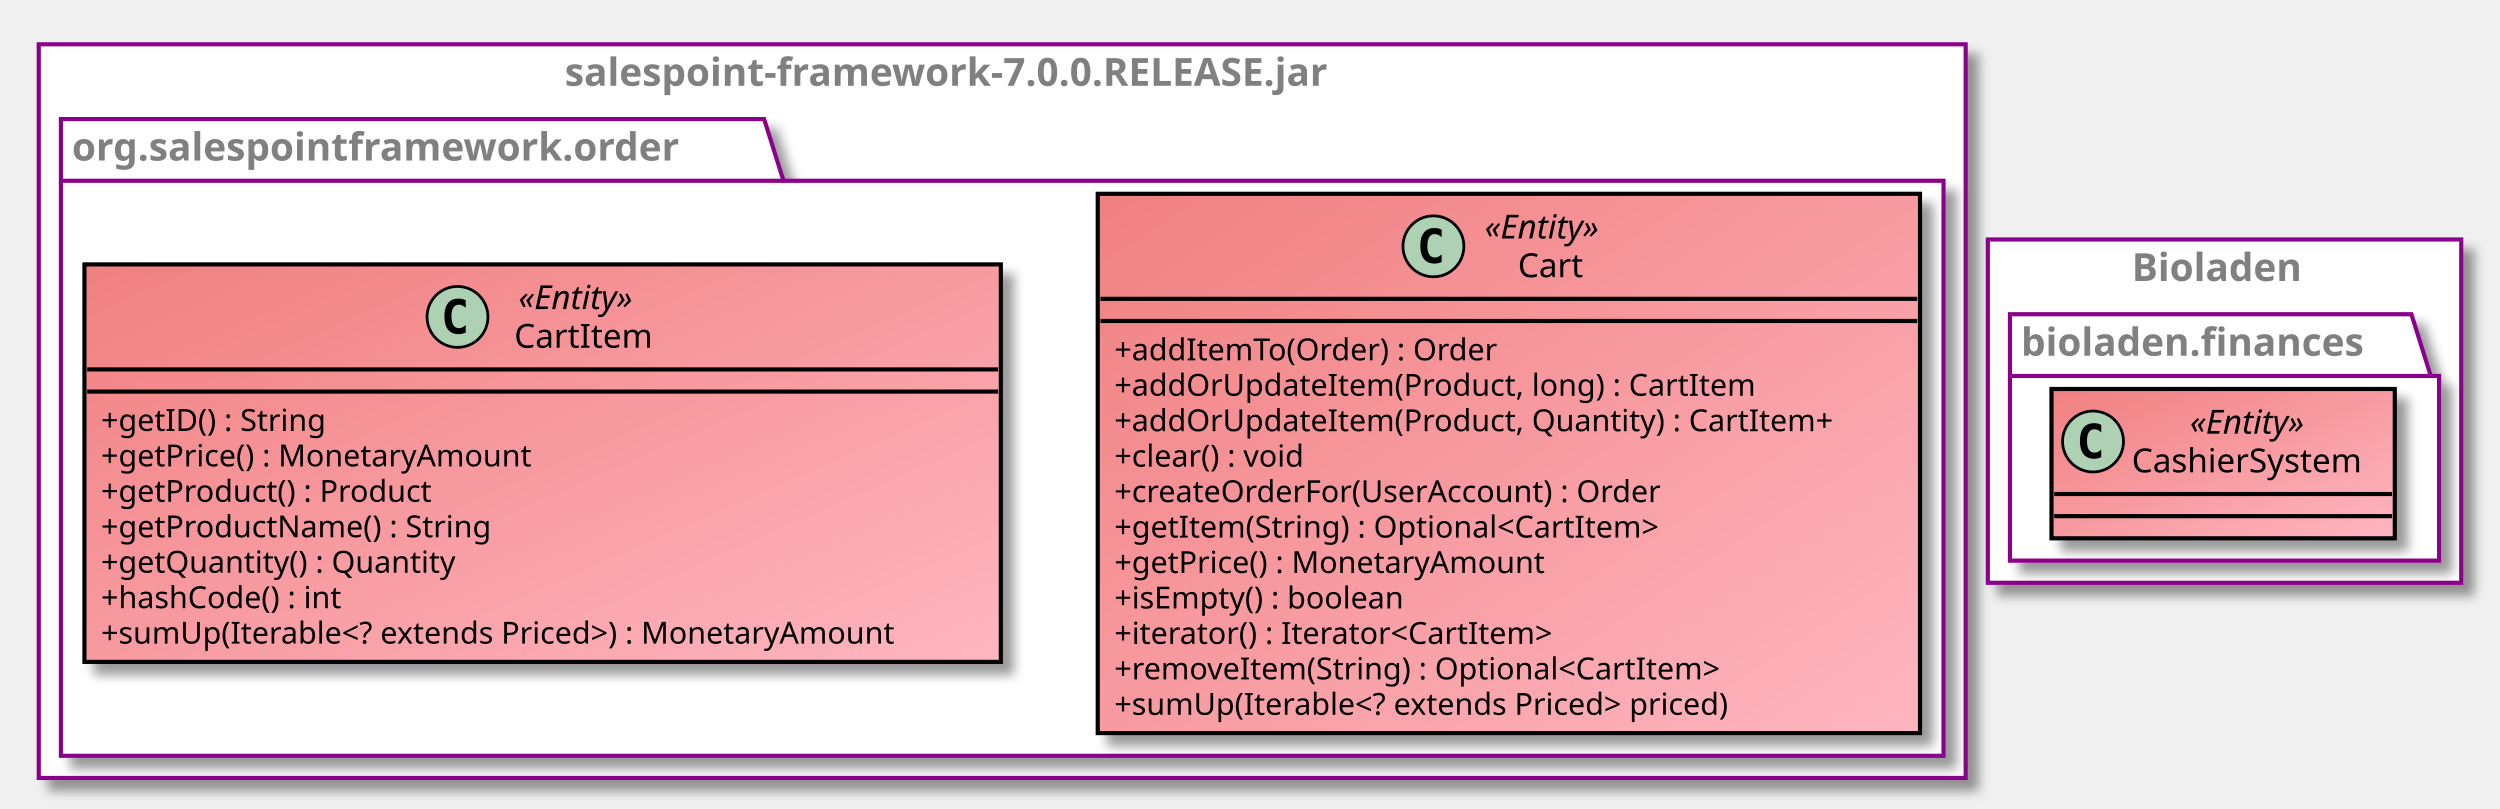
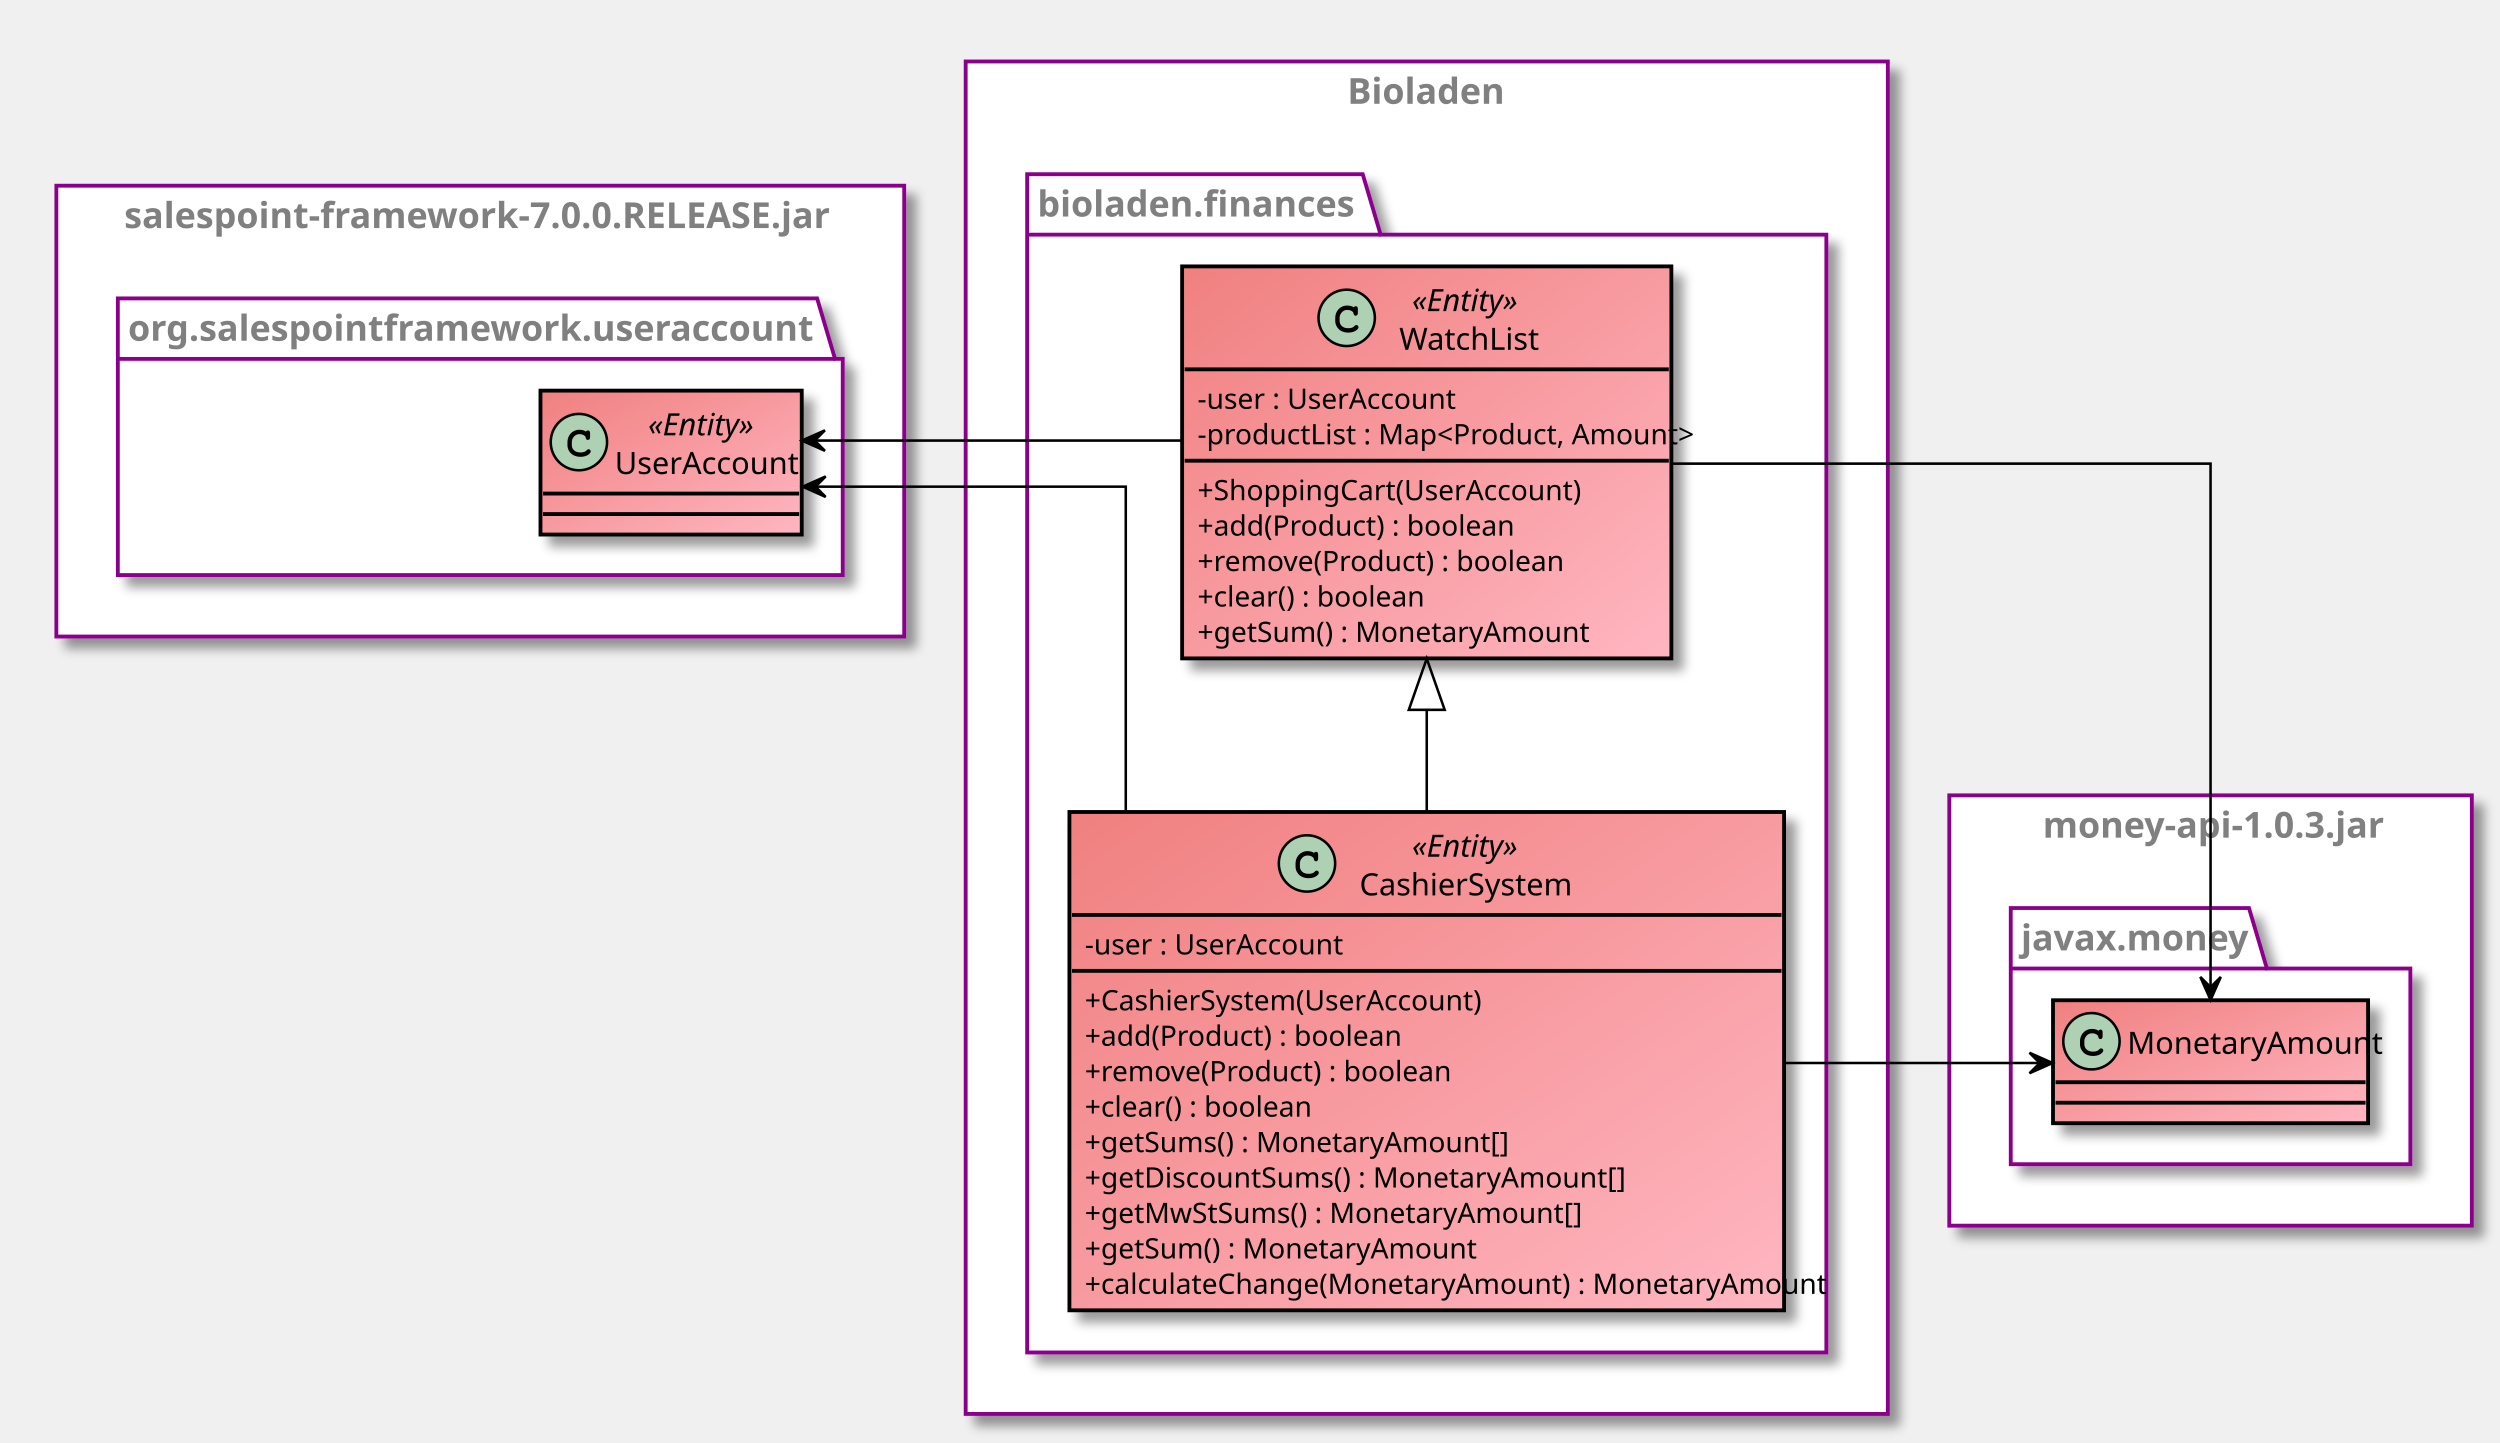
- <svg xmlns="http://www.w3.org/2000/svg" contentScriptType="application/ecmascript" contentStyleType="text/css" height="292px" preserveAspectRatio="none" style="width:903px;height:292px;" version="1.1" viewBox="0 0 903 292" width="903px" zoomAndPan="magnify">
+ <svg xmlns="http://www.w3.org/2000/svg" contentScriptType="application/ecmascript" contentStyleType="text/css" height="563px" preserveAspectRatio="none" style="width:976px;height:563px;" version="1.1" viewBox="0 0 976 563" width="976px" zoomAndPan="magnify">
  <defs>
-     <filter height="300%" id="f17uptnyy1wavn" width="300%" x="-1" y="-1">
+     <filter height="300%" id="f38h8xfvrihj5" width="300%" x="-1" y="-1">
      <feGaussianBlur result="blurOut" stdDeviation="2.0" />
      <feColorMatrix in="blurOut" result="blurOut2" type="matrix" values="0 0 0 0 0 0 0 0 0 0 0 0 0 0 0 0 0 0 .4 0" />
      <feOffset dx="4.0" dy="4.0" in="blurOut2" result="blurOut3" />
      <feBlend in="SourceGraphic" in2="blurOut3" mode="normal" />
    </filter>
-     <linearGradient id="g17uptnyy1wavn0" x1="0%" x2="100%" y1="0%" y2="100%">
+     <linearGradient id="g38h8xfvrihj50" x1="0%" x2="100%" y1="0%" y2="100%">
      <stop offset="0%" stop-color="#F08080" />
      <stop offset="100%" stop-color="#FFB6C1" />
    </linearGradient>
  </defs>
  <g>
-     <rect fill="#FFFFFF" filter="url(#f17uptnyy1wavn)" height="265" style="stroke: #8B008B; stroke-width: 1.5;" width="696" x="14" y="16" />
-     <text fill="#808080" font-family="sans-serif" font-size="14" font-weight="bold" lengthAdjust="spacingAndGlyphs" textLength="316" x="204" y="30.995">salespoint-framework-7.0.0.RELEASE.jar</text>
-     <polygon fill="#FFFFFF" filter="url(#f17uptnyy1wavn)" points="22,43,276,43,283,65.297,702,65.297,702,273,22,273,22,43" style="stroke: #8B008B; stroke-width: 1.5;" />
-     <line style="stroke: #8B008B; stroke-width: 1.5;" x1="22" x2="283" y1="65.297" y2="65.297" />
-     <text fill="#808080" font-family="sans-serif" font-size="14" font-weight="bold" lengthAdjust="spacingAndGlyphs" textLength="248" x="26" y="57.995">org.salespointframework.order</text>
-     <rect fill="#FFFFFF" filter="url(#f17uptnyy1wavn)" height="124" style="stroke: #8B008B; stroke-width: 1.5;" width="171" x="718" y="86.5" />
-     <text fill="#808080" font-family="sans-serif" font-size="14" font-weight="bold" lengthAdjust="spacingAndGlyphs" textLength="67" x="770" y="101.495">Bioladen</text>
-     <polygon fill="#FFFFFF" filter="url(#f17uptnyy1wavn)" points="726,113.5,871,113.5,878,135.797,881,135.797,881,202.5,726,202.5,726,113.5" style="stroke: #8B008B; stroke-width: 1.5;" />
-     <line style="stroke: #8B008B; stroke-width: 1.5;" x1="726" x2="878" y1="135.797" y2="135.797" />
-     <text fill="#808080" font-family="sans-serif" font-size="14" font-weight="bold" lengthAdjust="spacingAndGlyphs" textLength="139" x="730" y="128.495">bioladen.finances</text>
-     <rect fill="url(#g17uptnyy1wavn0)" filter="url(#f17uptnyy1wavn)" height="194.789" id="org.salespointframework.order.Cart" style="stroke: #000000; stroke-width: 1.5;" width="297" x="396.5" y="70" />
-     <ellipse cx="517.75" cy="88.969" fill="#ADD1B2" rx="11" ry="11" style="stroke: #000000; stroke-width: 1.0;" />
-     <path d="M520.719,94.609 Q520.141,94.906 519.5,95.047 Q518.859,95.203 518.156,95.203 Q515.656,95.203 514.328,93.562 Q513.016,91.906 513.016,88.781 Q513.016,85.656 514.328,84 Q515.656,82.344 518.156,82.344 Q518.859,82.344 519.5,82.5 Q520.156,82.656 520.719,82.953 L520.719,85.672 Q520.094,85.094 519.5,84.828 Q518.906,84.547 518.281,84.547 Q516.938,84.547 516.25,85.625 Q515.562,86.688 515.562,88.781 Q515.562,90.875 516.25,91.953 Q516.938,93.016 518.281,93.016 Q518.906,93.016 519.5,92.75 Q520.094,92.469 520.719,91.891 L520.719,94.609 Z " />
-     <text fill="#000000" font-family="sans-serif" font-size="12" font-style="italic" lengthAdjust="spacingAndGlyphs" textLength="50" x="536.25" y="86.139">«Entity»</text>
-     <text fill="#000000" font-family="sans-serif" font-size="12" lengthAdjust="spacingAndGlyphs" textLength="26" x="548.25" y="100.107">Cart</text>
-     <line style="stroke: #000000; stroke-width: 1.5;" x1="397.5" x2="692.5" y1="107.938" y2="107.938" />
-     <line style="stroke: #000000; stroke-width: 1.5;" x1="397.5" x2="692.5" y1="115.938" y2="115.938" />
-     <text fill="#000000" font-family="sans-serif" font-size="11" lengthAdjust="spacingAndGlyphs" textLength="155" x="402.5" y="130.148">+addItemTo(Order) : Order</text>
-     <text fill="#000000" font-family="sans-serif" font-size="11" lengthAdjust="spacingAndGlyphs" textLength="253" x="402.5" y="142.953">+addOrUpdateItem(Product, long) : CartItem</text>
-     <text fill="#000000" font-family="sans-serif" font-size="11" lengthAdjust="spacingAndGlyphs" textLength="285" x="402.5" y="155.757">+addOrUpdateItem(Product, Quantity) : CartItem+</text>
-     <text fill="#000000" font-family="sans-serif" font-size="11" lengthAdjust="spacingAndGlyphs" textLength="80" x="402.5" y="168.562">+clear() : void</text>
-     <text fill="#000000" font-family="sans-serif" font-size="11" lengthAdjust="spacingAndGlyphs" textLength="220" x="402.5" y="181.367">+createOrderFor(UserAccount) : Order</text>
-     <text fill="#000000" font-family="sans-serif" font-size="11" lengthAdjust="spacingAndGlyphs" textLength="220" x="402.5" y="194.171">+getItem(String) : Optional&lt;CartItem&gt;</text>
-     <text fill="#000000" font-family="sans-serif" font-size="11" lengthAdjust="spacingAndGlyphs" textLength="170" x="402.5" y="206.976">+getPrice() : MonetaryAmount</text>
-     <text fill="#000000" font-family="sans-serif" font-size="11" lengthAdjust="spacingAndGlyphs" textLength="119" x="402.5" y="219.781">+isEmpty() : boolean</text>
-     <text fill="#000000" font-family="sans-serif" font-size="11" lengthAdjust="spacingAndGlyphs" textLength="180" x="402.5" y="232.585">+iterator() : Iterator&lt;CartItem&gt;</text>
-     <text fill="#000000" font-family="sans-serif" font-size="11" lengthAdjust="spacingAndGlyphs" textLength="245" x="402.5" y="245.39">+removeItem(String) : Optional&lt;CartItem&gt;</text>
-     <text fill="#000000" font-family="sans-serif" font-size="11" lengthAdjust="spacingAndGlyphs" textLength="251" x="402.5" y="258.195">+sumUp(Iterable&lt;? extends Priced&gt; priced)</text>
-     <rect fill="url(#g17uptnyy1wavn0)" filter="url(#f17uptnyy1wavn)" height="143.57" id="org.salespointframework.order.CartItem" style="stroke: #000000; stroke-width: 1.5;" width="331" x="30.5" y="95.5" />
-     <ellipse cx="165.25" cy="114.469" fill="#ADD1B2" rx="11" ry="11" style="stroke: #000000; stroke-width: 1.0;" />
-     <path d="M168.219,120.109 Q167.641,120.406 167,120.547 Q166.359,120.703 165.656,120.703 Q163.156,120.703 161.828,119.062 Q160.516,117.406 160.516,114.281 Q160.516,111.156 161.828,109.5 Q163.156,107.844 165.656,107.844 Q166.359,107.844 167,108 Q167.656,108.156 168.219,108.453 L168.219,111.172 Q167.594,110.594 167,110.328 Q166.406,110.047 165.781,110.047 Q164.438,110.047 163.75,111.125 Q163.062,112.188 163.062,114.281 Q163.062,116.375 163.75,117.453 Q164.438,118.516 165.781,118.516 Q166.406,118.516 167,118.25 Q167.594,117.969 168.219,117.391 L168.219,120.109 Z " />
-     <text fill="#000000" font-family="sans-serif" font-size="12" font-style="italic" lengthAdjust="spacingAndGlyphs" textLength="50" x="187.25" y="111.639">«Entity»</text>
-     <text fill="#000000" font-family="sans-serif" font-size="12" lengthAdjust="spacingAndGlyphs" textLength="53" x="185.75" y="125.607">CartItem</text>
-     <line style="stroke: #000000; stroke-width: 1.5;" x1="31.5" x2="360.5" y1="133.438" y2="133.438" />
-     <line style="stroke: #000000; stroke-width: 1.5;" x1="31.5" x2="360.5" y1="141.438" y2="141.438" />
-     <text fill="#000000" font-family="sans-serif" font-size="11" lengthAdjust="spacingAndGlyphs" textLength="92" x="36.5" y="155.648">+getID() : String</text>
-     <text fill="#000000" font-family="sans-serif" font-size="11" lengthAdjust="spacingAndGlyphs" textLength="170" x="36.5" y="168.453">+getPrice() : MonetaryAmount</text>
-     <text fill="#000000" font-family="sans-serif" font-size="11" lengthAdjust="spacingAndGlyphs" textLength="133" x="36.5" y="181.257">+getProduct() : Product</text>
-     <text fill="#000000" font-family="sans-serif" font-size="11" lengthAdjust="spacingAndGlyphs" textLength="157" x="36.5" y="194.062">+getProductName() : String</text>
-     <text fill="#000000" font-family="sans-serif" font-size="11" lengthAdjust="spacingAndGlyphs" textLength="141" x="36.5" y="206.867">+getQuantity() : Quantity</text>
-     <text fill="#000000" font-family="sans-serif" font-size="11" lengthAdjust="spacingAndGlyphs" textLength="100" x="36.5" y="219.671">+hashCode() : int</text>
-     <text fill="#000000" font-family="sans-serif" font-size="11" lengthAdjust="spacingAndGlyphs" textLength="319" x="36.5" y="232.476">+sumUp(Iterable&lt;? extends Priced&gt;) : MonetaryAmount</text>
-     <rect fill="url(#g17uptnyy1wavn0)" filter="url(#f17uptnyy1wavn)" height="53.938" id="bioladen.finances.CashierSystem" style="stroke: #000000; stroke-width: 1.5;" width="124" x="741" y="140.5" />
-     <ellipse cx="756" cy="159.469" fill="#ADD1B2" rx="11" ry="11" style="stroke: #000000; stroke-width: 1.0;" />
-     <path d="M758.969,165.109 Q758.391,165.406 757.75,165.547 Q757.109,165.703 756.406,165.703 Q753.906,165.703 752.578,164.062 Q751.266,162.406 751.266,159.281 Q751.266,156.156 752.578,154.5 Q753.906,152.844 756.406,152.844 Q757.109,152.844 757.75,153 Q758.406,153.156 758.969,153.453 L758.969,156.172 Q758.344,155.594 757.75,155.328 Q757.156,155.047 756.531,155.047 Q755.188,155.047 754.5,156.125 Q753.812,157.188 753.812,159.281 Q753.812,161.375 754.5,162.453 Q755.188,163.516 756.531,163.516 Q757.156,163.516 757.75,163.25 Q758.344,162.969 758.969,162.391 L758.969,165.109 Z " />
-     <text fill="#000000" font-family="sans-serif" font-size="12" font-style="italic" lengthAdjust="spacingAndGlyphs" textLength="50" x="791" y="156.639">«Entity»</text>
-     <text fill="#000000" font-family="sans-serif" font-size="12" lengthAdjust="spacingAndGlyphs" textLength="92" x="770" y="170.607">CashierSystem</text>
-     <line style="stroke: #000000; stroke-width: 1.5;" x1="742" x2="864" y1="178.438" y2="178.438" />
-     <line style="stroke: #000000; stroke-width: 1.5;" x1="742" x2="864" y1="186.438" y2="186.438" />
+     <rect fill="#FFFFFF" filter="url(#f38h8xfvrihj5)" height="528" style="stroke: #8B008B; stroke-width: 1.5;" width="360" x="377" y="24" />
+     <text fill="#808080" font-family="sans-serif" font-size="14" font-weight="bold" lengthAdjust="spacingAndGlyphs" textLength="62" x="526" y="40.533">Bioladen</text>
+     <polygon fill="#FFFFFF" filter="url(#f38h8xfvrihj5)" points="401,68,532,68,539,91.609,713,91.609,713,528,401,528,401,68" style="stroke: #8B008B; stroke-width: 1.5;" />
+     <line style="stroke: #8B008B; stroke-width: 1.5;" x1="401" x2="539" y1="91.609" y2="91.609" />
+     <text fill="#808080" font-family="sans-serif" font-size="14" font-weight="bold" lengthAdjust="spacingAndGlyphs" textLength="125" x="405" y="84.533">bioladen.finances</text>
+     <rect fill="#FFFFFF" filter="url(#f38h8xfvrihj5)" height="168" style="stroke: #8B008B; stroke-width: 1.5;" width="204" x="761" y="310.5" />
+     <text fill="#808080" font-family="sans-serif" font-size="14" font-weight="bold" lengthAdjust="spacingAndGlyphs" textLength="131" x="797.5" y="327.033">money-api-1.0.3.jar</text>
+     <polygon fill="#FFFFFF" filter="url(#f38h8xfvrihj5)" points="785,354.5,878,354.5,885,378.109,941,378.109,941,454.5,785,454.5,785,354.5" style="stroke: #8B008B; stroke-width: 1.5;" />
+     <line style="stroke: #8B008B; stroke-width: 1.5;" x1="785" x2="885" y1="378.109" y2="378.109" />
+     <text fill="#808080" font-family="sans-serif" font-size="14" font-weight="bold" lengthAdjust="spacingAndGlyphs" textLength="87" x="789" y="371.033">javax.money</text>
+     <rect fill="#FFFFFF" filter="url(#f38h8xfvrihj5)" height="176" style="stroke: #8B008B; stroke-width: 1.5;" width="331" x="22" y="72.5" />
+     <text fill="#808080" font-family="sans-serif" font-size="14" font-weight="bold" lengthAdjust="spacingAndGlyphs" textLength="278" x="48.5" y="89.033">salespoint-framework-7.0.0.RELEASE.jar</text>
+     <polygon fill="#FFFFFF" filter="url(#f38h8xfvrihj5)" points="46,116.5,319,116.5,326,140.109,329,140.109,329,224.5,46,224.5,46,116.5" style="stroke: #8B008B; stroke-width: 1.5;" />
+     <line style="stroke: #8B008B; stroke-width: 1.5;" x1="46" x2="326" y1="140.109" y2="140.109" />
+     <text fill="#808080" font-family="sans-serif" font-size="14" font-weight="bold" lengthAdjust="spacingAndGlyphs" textLength="267" x="50" y="133.033">org.salespointframework.useraccount</text>
+     <rect fill="url(#g38h8xfvrihj50)" filter="url(#f38h8xfvrihj5)" height="194.547" id="bioladen.finances.CashierSystem" style="stroke: #000000; stroke-width: 1.5;" width="279" x="417.5" y="317" />
+     <ellipse cx="510.25" cy="337.094" fill="#ADD1B2" rx="11" ry="11" style="stroke: #000000; stroke-width: 1.0;" />
+     <path d="M513.016,332.969 Q513.172,332.75 513.359,332.641 Q513.547,332.531 513.766,332.531 Q514.141,332.531 514.375,332.789 Q514.609,333.047 514.609,333.656 L514.609,335.109 Q514.609,335.719 514.375,335.984 Q514.141,336.25 513.766,336.25 Q513.422,336.25 513.219,336.047 Q513.016,335.859 512.906,335.344 Q512.859,334.984 512.672,334.797 Q512.344,334.422 511.734,334.203 Q511.125,333.984 510.5,333.984 Q509.734,333.984 509.102,334.312 Q508.469,334.641 507.977,335.391 Q507.484,336.141 507.484,337.172 L507.484,338.266 Q507.484,339.5 508.375,340.32 Q509.266,341.141 510.859,341.141 Q511.797,341.141 512.453,340.891 Q512.844,340.734 513.266,340.297 Q513.531,340.031 513.68,339.953 Q513.828,339.875 514.031,339.875 Q514.359,339.875 514.617,340.133 Q514.875,340.391 514.875,340.734 Q514.875,341.078 514.531,341.484 Q514.031,342.062 513.234,342.391 Q512.156,342.844 510.859,342.844 Q509.344,342.844 508.141,342.219 Q507.156,341.719 506.469,340.648 Q505.781,339.578 505.781,338.297 L505.781,337.141 Q505.781,335.812 506.398,334.664 Q507.016,333.516 508.109,332.898 Q509.203,332.281 510.438,332.281 Q511.172,332.281 511.82,332.445 Q512.469,332.609 513.016,332.969 Z " />
+     <text fill="#000000" font-family="sans-serif" font-size="12" font-style="italic" lengthAdjust="spacingAndGlyphs" textLength="44" x="551.25" y="334.457">«Entity»</text>
+     <text fill="#000000" font-family="sans-serif" font-size="12" lengthAdjust="spacingAndGlyphs" textLength="85" x="530.75" y="349.551">CashierSystem</text>
+     <line style="stroke: #000000; stroke-width: 1.5;" x1="418.5" x2="695.5" y1="357.188" y2="357.188" />
+     <text fill="#000000" font-family="sans-serif" font-size="11" lengthAdjust="spacingAndGlyphs" textLength="99" x="423.5" y="372.606">-user : UserAccount</text>
+     <line style="stroke: #000000; stroke-width: 1.5;" x1="418.5" x2="695.5" y1="379.023" y2="379.023" />
+     <text fill="#000000" font-family="sans-serif" font-size="11" lengthAdjust="spacingAndGlyphs" textLength="151" x="423.5" y="394.442">+CashierSystem(UserAccount)</text>
+     <text fill="#000000" font-family="sans-serif" font-size="11" lengthAdjust="spacingAndGlyphs" textLength="116" x="423.5" y="408.278">+add(Product) : boolean</text>
+     <text fill="#000000" font-family="sans-serif" font-size="11" lengthAdjust="spacingAndGlyphs" textLength="134" x="423.5" y="422.114">+remove(Product) : boolean</text>
+     <text fill="#000000" font-family="sans-serif" font-size="11" lengthAdjust="spacingAndGlyphs" textLength="85" x="423.5" y="435.95">+clear() : boolean</text>
+     <text fill="#000000" font-family="sans-serif" font-size="11" lengthAdjust="spacingAndGlyphs" textLength="153" x="423.5" y="449.786">+getSums() : MonetaryAmount[]</text>
+     <text fill="#000000" font-family="sans-serif" font-size="11" lengthAdjust="spacingAndGlyphs" textLength="195" x="423.5" y="463.622">+getDiscountSums() : MonetaryAmount[]</text>
+     <text fill="#000000" font-family="sans-serif" font-size="11" lengthAdjust="spacingAndGlyphs" textLength="181" x="423.5" y="477.458">+getMwStSums() : MonetaryAmount[]</text>
+     <text fill="#000000" font-family="sans-serif" font-size="11" lengthAdjust="spacingAndGlyphs" textLength="141" x="423.5" y="491.294">+getSum() : MonetaryAmount</text>
+     <text fill="#000000" font-family="sans-serif" font-size="11" lengthAdjust="spacingAndGlyphs" textLength="267" x="423.5" y="505.13">+calculateChange(MonetaryAmount) : MonetaryAmount</text>
+     <rect fill="url(#g38h8xfvrihj50)" filter="url(#f38h8xfvrihj5)" height="153.039" id="bioladen.finances.WatchList" style="stroke: #000000; stroke-width: 1.5;" width="191" x="461.5" y="104" />
+     <ellipse cx="525.75" cy="124.094" fill="#ADD1B2" rx="11" ry="11" style="stroke: #000000; stroke-width: 1.0;" />
+     <path d="M528.516,119.969 Q528.672,119.75 528.859,119.641 Q529.047,119.531 529.266,119.531 Q529.641,119.531 529.875,119.789 Q530.109,120.047 530.109,120.656 L530.109,122.109 Q530.109,122.719 529.875,122.984 Q529.641,123.25 529.266,123.25 Q528.922,123.25 528.719,123.047 Q528.516,122.859 528.406,122.344 Q528.359,121.984 528.172,121.797 Q527.844,121.422 527.234,121.203 Q526.625,120.984 526,120.984 Q525.234,120.984 524.602,121.312 Q523.969,121.641 523.477,122.391 Q522.984,123.141 522.984,124.172 L522.984,125.266 Q522.984,126.5 523.875,127.32 Q524.766,128.141 526.359,128.141 Q527.297,128.141 527.953,127.891 Q528.344,127.734 528.766,127.297 Q529.031,127.031 529.18,126.953 Q529.328,126.875 529.531,126.875 Q529.859,126.875 530.117,127.133 Q530.375,127.391 530.375,127.734 Q530.375,128.078 530.031,128.484 Q529.531,129.062 528.734,129.391 Q527.656,129.844 526.359,129.844 Q524.844,129.844 523.641,129.219 Q522.656,128.719 521.969,127.648 Q521.281,126.578 521.281,125.297 L521.281,124.141 Q521.281,122.812 521.898,121.664 Q522.516,120.516 523.609,119.898 Q524.703,119.281 525.938,119.281 Q526.672,119.281 527.32,119.445 Q527.969,119.609 528.516,119.969 Z " />
+     <text fill="#000000" font-family="sans-serif" font-size="12" font-style="italic" lengthAdjust="spacingAndGlyphs" textLength="44" x="551.25" y="121.457">«Entity»</text>
+     <text fill="#000000" font-family="sans-serif" font-size="12" lengthAdjust="spacingAndGlyphs" textLength="54" x="546.25" y="136.551">WatchList</text>
+     <line style="stroke: #000000; stroke-width: 1.5;" x1="462.5" x2="651.5" y1="144.188" y2="144.188" />
+     <text fill="#000000" font-family="sans-serif" font-size="11" lengthAdjust="spacingAndGlyphs" textLength="99" x="467.5" y="159.606">-user : UserAccount</text>
+     <text fill="#000000" font-family="sans-serif" font-size="11" lengthAdjust="spacingAndGlyphs" textLength="179" x="467.5" y="173.442">-productList : Map&lt;Product, Amount&gt;</text>
+     <line style="stroke: #000000; stroke-width: 1.5;" x1="462.5" x2="651.5" y1="179.859" y2="179.859" />
+     <text fill="#000000" font-family="sans-serif" font-size="11" lengthAdjust="spacingAndGlyphs" textLength="143" x="467.5" y="195.278">+ShoppingCart(UserAccount)</text>
+     <text fill="#000000" font-family="sans-serif" font-size="11" lengthAdjust="spacingAndGlyphs" textLength="116" x="467.5" y="209.114">+add(Product) : boolean</text>
+     <text fill="#000000" font-family="sans-serif" font-size="11" lengthAdjust="spacingAndGlyphs" textLength="134" x="467.5" y="222.95">+remove(Product) : boolean</text>
+     <text fill="#000000" font-family="sans-serif" font-size="11" lengthAdjust="spacingAndGlyphs" textLength="85" x="467.5" y="236.786">+clear() : boolean</text>
+     <text fill="#000000" font-family="sans-serif" font-size="11" lengthAdjust="spacingAndGlyphs" textLength="141" x="467.5" y="250.622">+getSum() : MonetaryAmount</text>
+     <rect fill="url(#g38h8xfvrihj50)" filter="url(#f38h8xfvrihj5)" height="48" id="javax.money.MonetaryAmount" style="stroke: #000000; stroke-width: 1.5;" width="123" x="801.5" y="390.5" />
+     <ellipse cx="816.5" cy="406.5" fill="#ADD1B2" rx="11" ry="11" style="stroke: #000000; stroke-width: 1.0;" />
+     <path d="M819.266,402.375 Q819.422,402.156 819.609,402.047 Q819.797,401.938 820.016,401.938 Q820.391,401.938 820.625,402.195 Q820.859,402.453 820.859,403.062 L820.859,404.516 Q820.859,405.125 820.625,405.391 Q820.391,405.656 820.016,405.656 Q819.672,405.656 819.469,405.453 Q819.266,405.266 819.156,404.75 Q819.109,404.391 818.922,404.203 Q818.594,403.828 817.984,403.609 Q817.375,403.391 816.75,403.391 Q815.984,403.391 815.352,403.719 Q814.719,404.047 814.227,404.797 Q813.734,405.547 813.734,406.578 L813.734,407.672 Q813.734,408.906 814.625,409.727 Q815.516,410.547 817.109,410.547 Q818.047,410.547 818.703,410.297 Q819.094,410.141 819.516,409.703 Q819.781,409.438 819.93,409.359 Q820.078,409.281 820.281,409.281 Q820.609,409.281 820.867,409.539 Q821.125,409.797 821.125,410.141 Q821.125,410.484 820.781,410.891 Q820.281,411.469 819.484,411.797 Q818.406,412.25 817.109,412.25 Q815.594,412.25 814.391,411.625 Q813.406,411.125 812.719,410.055 Q812.031,408.984 812.031,407.703 L812.031,406.547 Q812.031,405.219 812.648,404.07 Q813.266,402.922 814.359,402.305 Q815.453,401.688 816.688,401.688 Q817.422,401.688 818.07,401.852 Q818.719,402.016 819.266,402.375 Z " />
+     <text fill="#000000" font-family="sans-serif" font-size="12" lengthAdjust="spacingAndGlyphs" textLength="91" x="830.5" y="411.41">MonetaryAmount</text>
+     <line style="stroke: #000000; stroke-width: 1.5;" x1="802.5" x2="923.5" y1="422.5" y2="422.5" />
+     <line style="stroke: #000000; stroke-width: 1.5;" x1="802.5" x2="923.5" y1="430.5" y2="430.5" />
+     <rect fill="url(#g38h8xfvrihj50)" filter="url(#f38h8xfvrihj5)" height="56.188" id="org.salespointframework.useraccount.UserAccount" style="stroke: #000000; stroke-width: 1.5;" width="102" x="211" y="152.5" />
+     <ellipse cx="226" cy="172.594" fill="#ADD1B2" rx="11" ry="11" style="stroke: #000000; stroke-width: 1.0;" />
+     <path d="M228.766,168.469 Q228.922,168.25 229.109,168.141 Q229.297,168.031 229.516,168.031 Q229.891,168.031 230.125,168.289 Q230.359,168.547 230.359,169.156 L230.359,170.609 Q230.359,171.219 230.125,171.484 Q229.891,171.75 229.516,171.75 Q229.172,171.75 228.969,171.547 Q228.766,171.359 228.656,170.844 Q228.609,170.484 228.422,170.297 Q228.094,169.922 227.484,169.703 Q226.875,169.484 226.25,169.484 Q225.484,169.484 224.852,169.812 Q224.219,170.141 223.727,170.891 Q223.234,171.641 223.234,172.672 L223.234,173.766 Q223.234,175 224.125,175.82 Q225.016,176.641 226.609,176.641 Q227.547,176.641 228.203,176.391 Q228.594,176.234 229.016,175.797 Q229.281,175.531 229.43,175.453 Q229.578,175.375 229.781,175.375 Q230.109,175.375 230.367,175.633 Q230.625,175.891 230.625,176.234 Q230.625,176.578 230.281,176.984 Q229.781,177.562 228.984,177.891 Q227.906,178.344 226.609,178.344 Q225.094,178.344 223.891,177.719 Q222.906,177.219 222.219,176.148 Q221.531,175.078 221.531,173.797 L221.531,172.641 Q221.531,171.312 222.148,170.164 Q222.766,169.016 223.859,168.398 Q224.953,167.781 226.188,167.781 Q226.922,167.781 227.57,167.945 Q228.219,168.109 228.766,168.469 Z " />
+     <text fill="#000000" font-family="sans-serif" font-size="12" font-style="italic" lengthAdjust="spacingAndGlyphs" textLength="44" x="253" y="169.957">«Entity»</text>
+     <text fill="#000000" font-family="sans-serif" font-size="12" lengthAdjust="spacingAndGlyphs" textLength="70" x="240" y="185.051">UserAccount</text>
+     <line style="stroke: #000000; stroke-width: 1.5;" x1="212" x2="312" y1="192.688" y2="192.688" />
+     <line style="stroke: #000000; stroke-width: 1.5;" x1="212" x2="312" y1="200.688" y2="200.688" />
+     <path d="M557,277.12 C557,277.12 557,316.793 557,316.793 " fill="none" id="bioladen.finances.WatchList-bioladen.finances.CashierSystem" style="stroke: #000000; stroke-width: 1.0;" />
+     <polygon fill="none" points="550,277.12,557,257.12,564,277.12,550,277.12" style="stroke: #000000; stroke-width: 1.0;" />
+     <path d="M696.568,415 C696.568,415 796.317,415 796.317,415 " fill="none" id="bioladen.finances.CashierSystem-javax.money.MonetaryAmount" style="stroke: #000000; stroke-width: 1.0;" />
+     <polygon fill="#000000" points="801.317,415,792.317,411,796.317,415,792.317,419,801.317,415" style="stroke: #000000; stroke-width: 1.0;" />
+     <path d="M652.562,181 C742.346,181 863,181 863,181 C863,181 863,385.391 863,385.391 " fill="none" id="bioladen.finances.WatchList-javax.money.MonetaryAmount" style="stroke: #000000; stroke-width: 1.0;" />
+     <polygon fill="#000000" points="863,390.391,867,381.391,863,385.391,859,381.391,863,390.391" style="stroke: #000000; stroke-width: 1.0;" />
+     <path d="M318.048,172 C318.048,172 461.329,172 461.329,172 " fill="none" id="org.salespointframework.useraccount.UserAccount-bioladen.finances.WatchList" style="stroke: #000000; stroke-width: 1.0;" />
+     <polygon fill="#000000" points="313.048,172,322.048,176,318.048,172,322.048,168,313.048,172" style="stroke: #000000; stroke-width: 1.0;" />
+     <path d="M318.34,190 C318.34,190 439.5,190 439.5,190 C439.5,190 439.5,256.186 439.5,316.684 " fill="none" id="org.salespointframework.useraccount.UserAccount-bioladen.finances.CashierSystem" style="stroke: #000000; stroke-width: 1.0;" />
+     <polygon fill="#000000" points="313.34,190,322.34,194,318.34,190,322.34,186,313.34,190" style="stroke: #000000; stroke-width: 1.0;" />
  </g>
</svg>
